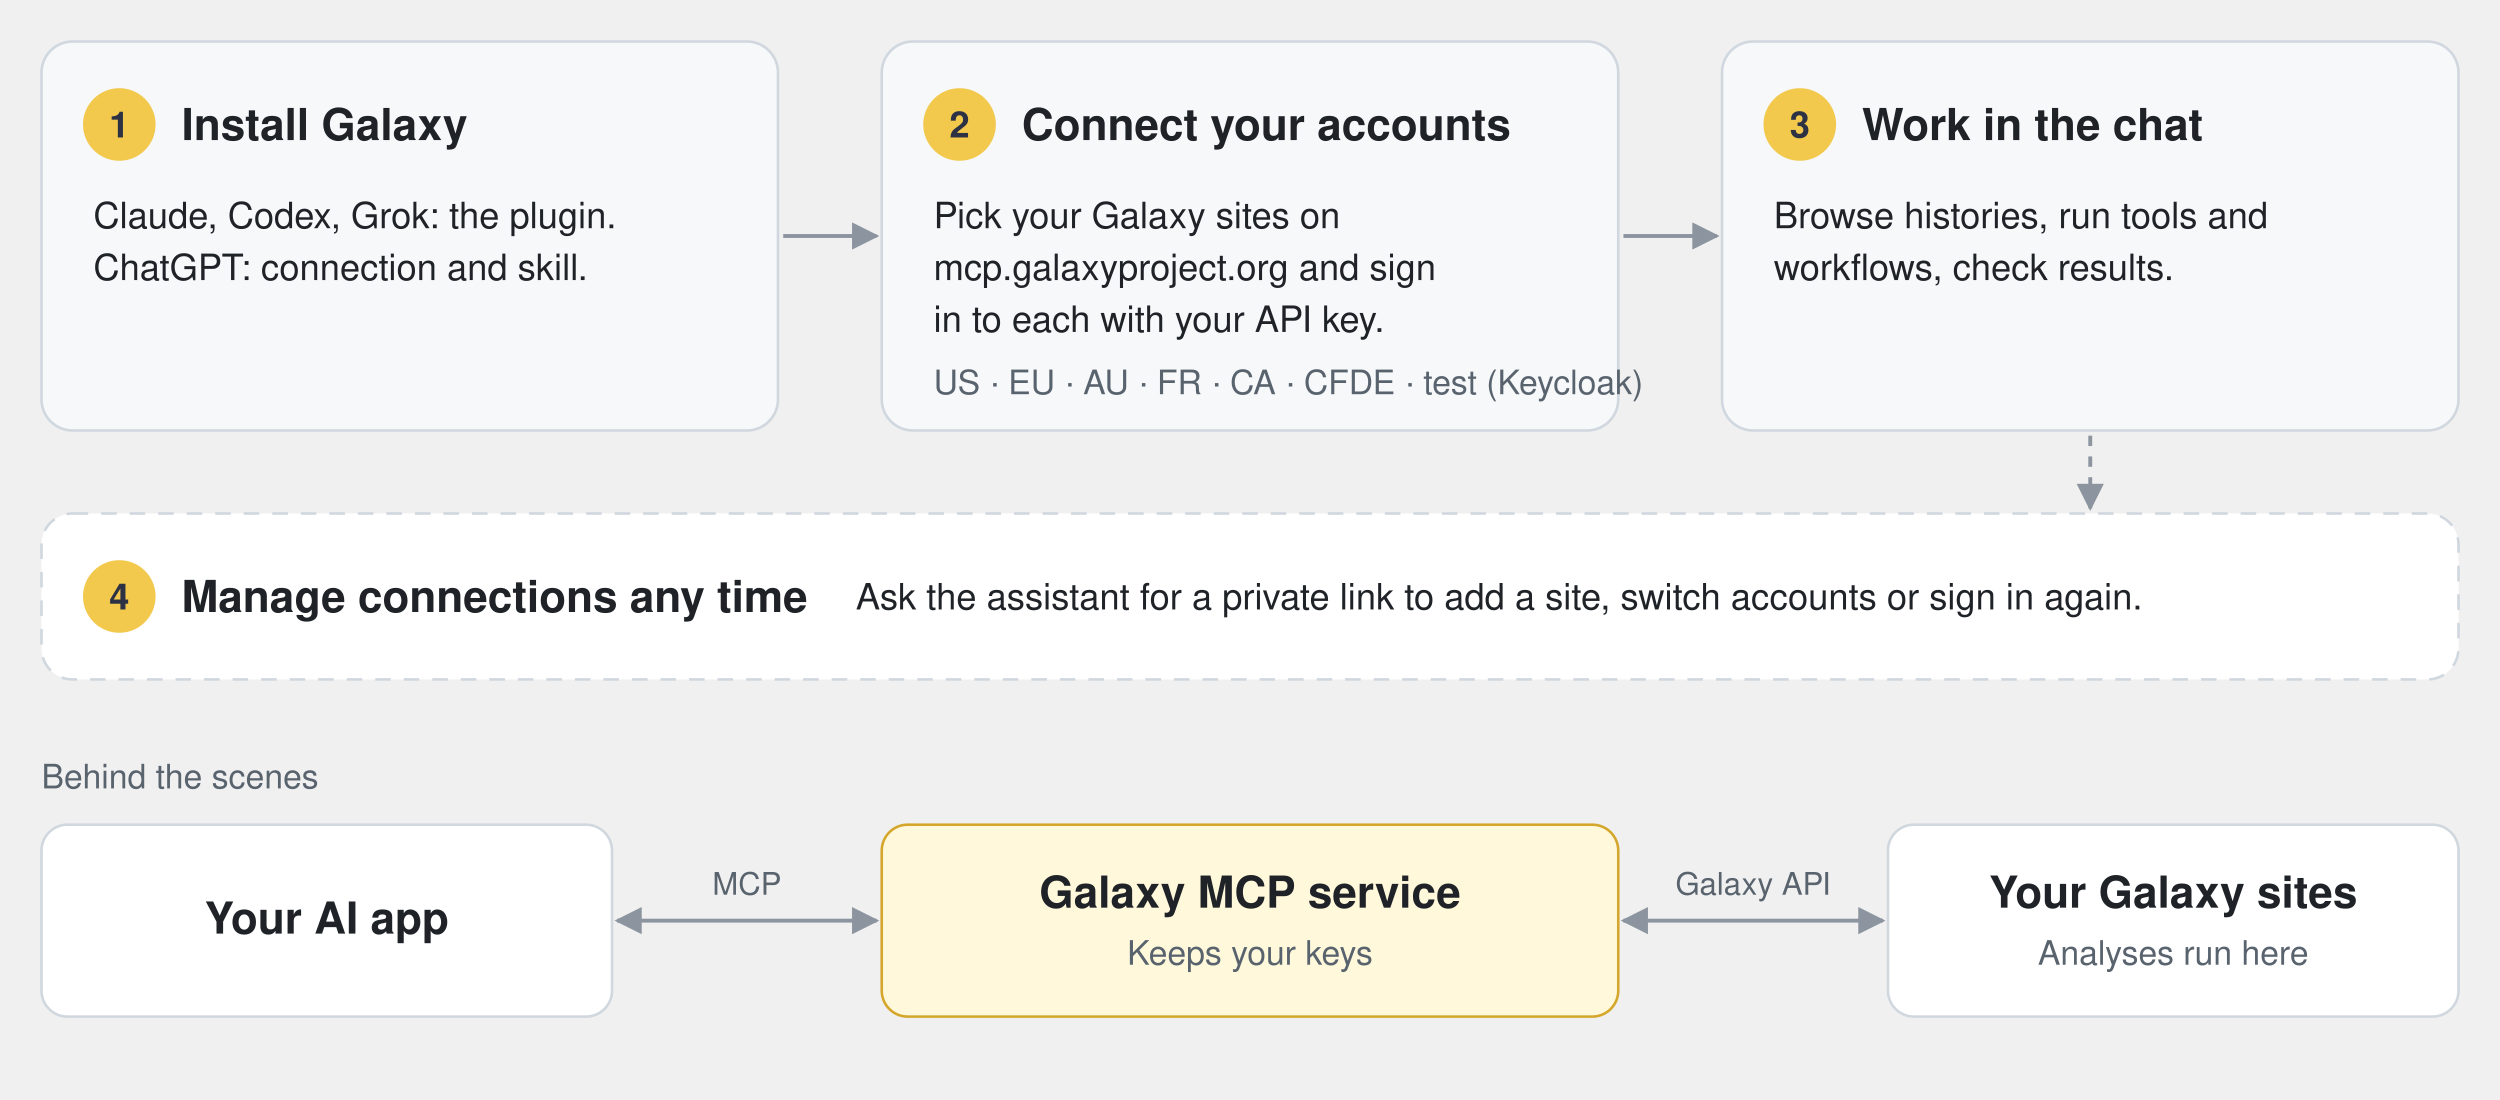
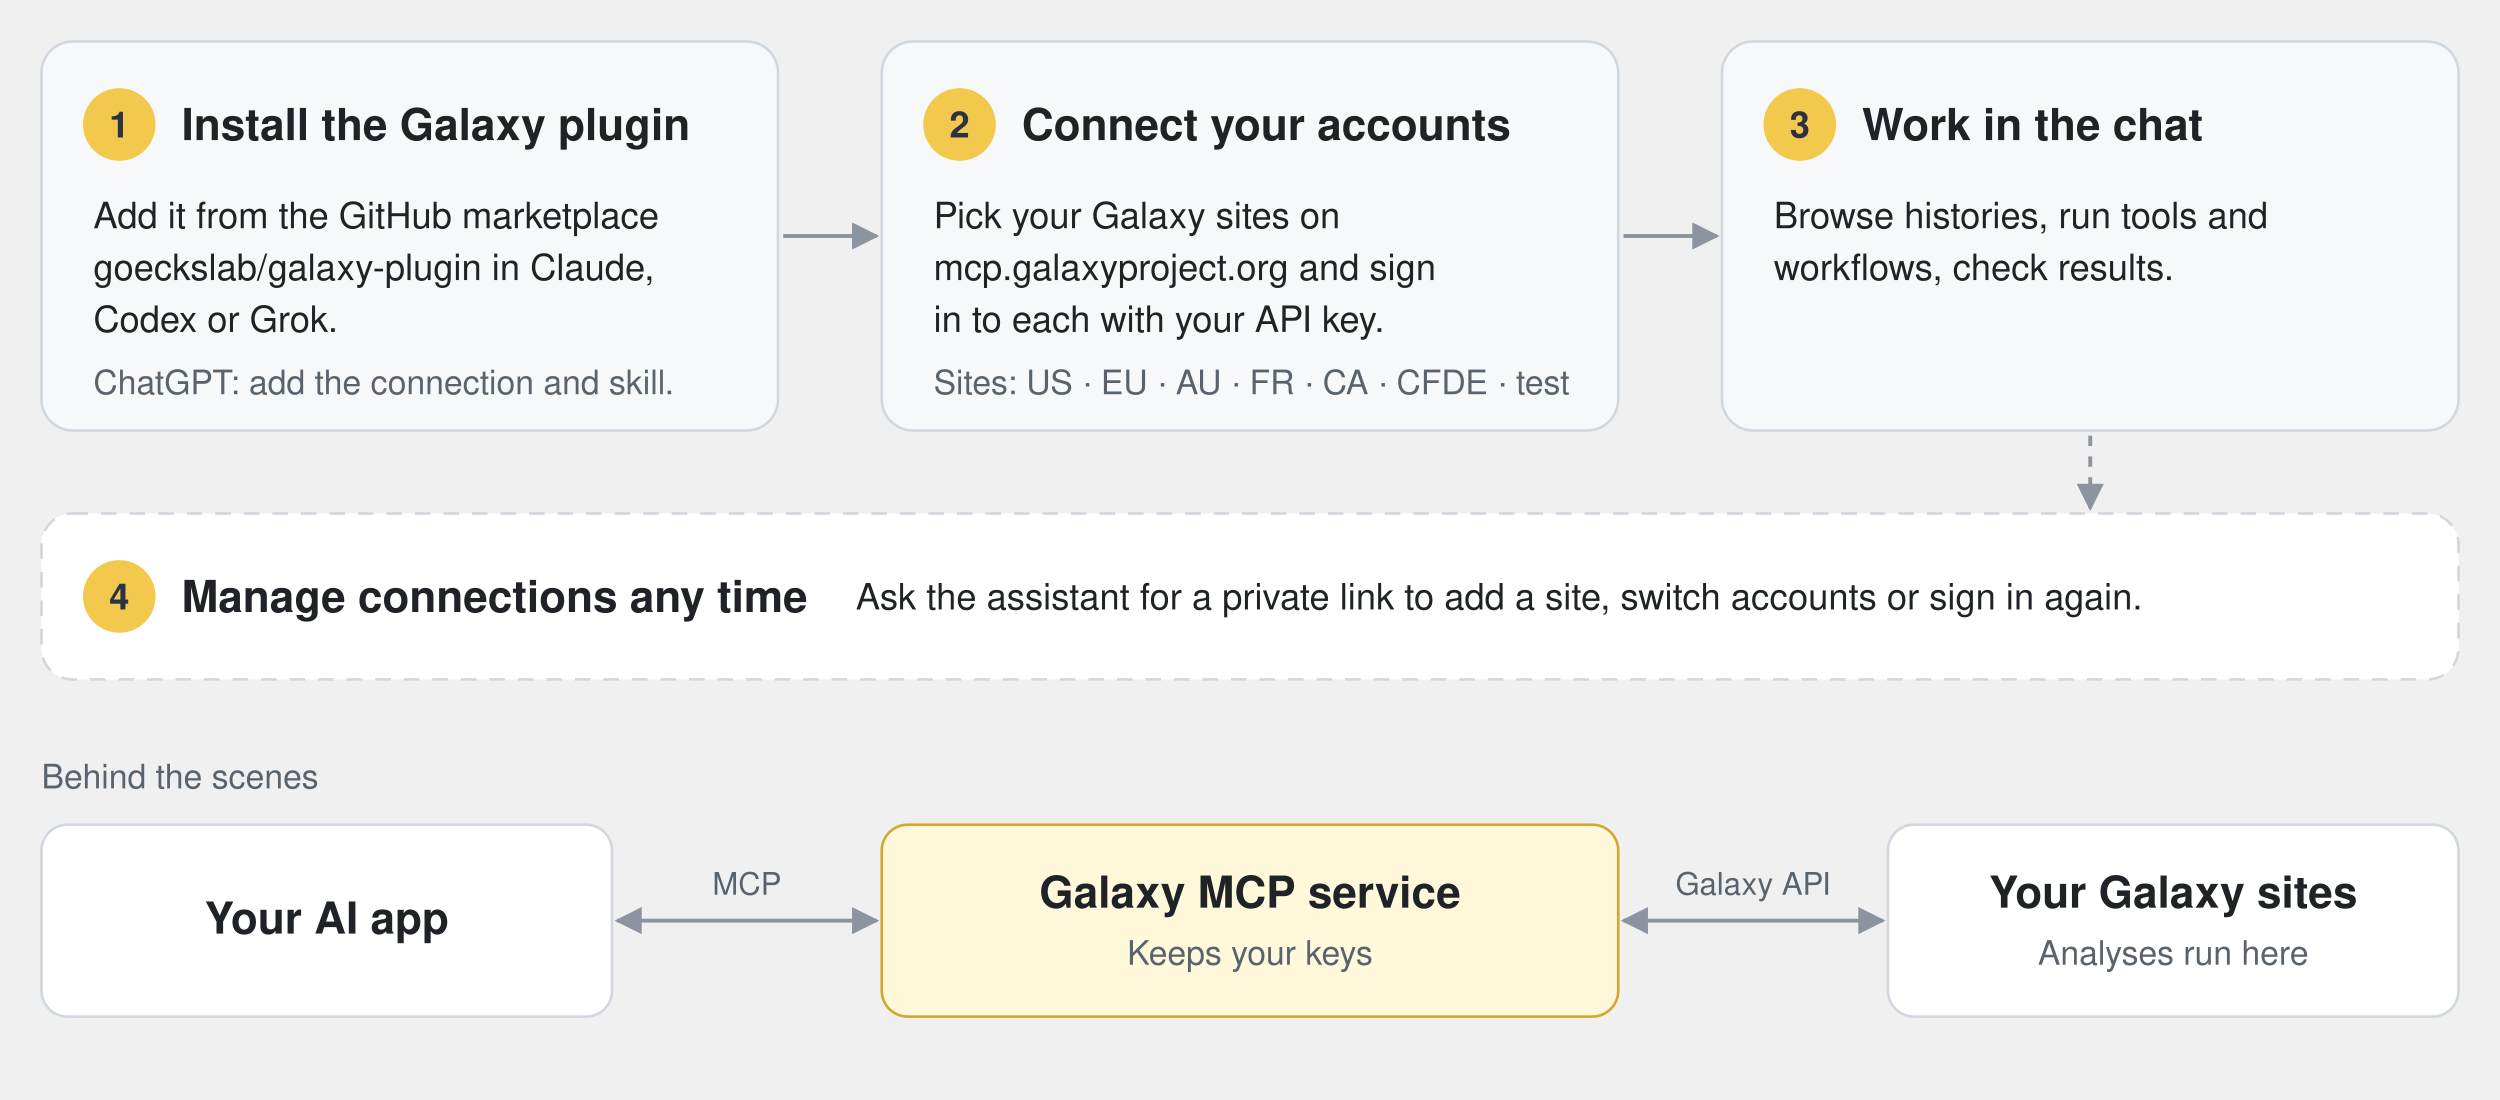
<svg xmlns="http://www.w3.org/2000/svg" viewBox="0 0 964 424" width="964" height="424" font-family="-apple-system, BlinkMacSystemFont, 'Segoe UI', Helvetica, Arial, sans-serif" role="img" aria-labelledby="t d">
  <style>
    .card { fill: #f6f8fa; stroke: #d0d7de; }
    .wide { fill: #ffffff; stroke: #d0d7de; stroke-dasharray: 6 5; }
    .pill { fill: #ffffff; stroke: #d0d7de; }
    .hub { fill: #fff8db; stroke: #d4a72c; }
    .h { fill: #1f2328; font-size: 17px; font-weight: 600; }
    .b { fill: #1f2328; font-size: 14px; }
    .m { fill: #59636e; font-size: 13px; }
    .badge { fill: #f2c94c; }
    .num { fill: #2c3143; font-size: 14px; font-weight: 700; }
    .line { stroke: #8c959f; stroke-width: 1.5; fill: none; }
    .head { fill: #8c959f; }
    .lbl { fill: #59636e; font-size: 12px; }
    @media (prefers-color-scheme: dark) {
      .card { fill: #161b22; stroke: #30363d; }
      .wide, .pill { fill: #0d1117; stroke: #3d444d; }
      .hub { fill: #2b2412; stroke: #9e7a1e; }
      .h, .b { fill: #e6edf3; }
      .m, .lbl { fill: #9198a1; }
      .line { stroke: #6e7681; }
      .head { fill: #6e7681; }
    }
  </style>
  <defs>
    <marker id="arrow" viewBox="0 0 10 10" refX="9" refY="5" markerWidth="7" markerHeight="7" orient="auto-start-reverse">
      <path class="head" d="M0 0 L10 5 L0 10 z" />
    </marker>
  </defs>
  <rect class="card" x="16" y="16" width="284" height="150" rx="12" />
  <circle class="badge" cx="46" cy="48" r="14" />
  <text class="num" x="46" y="53" text-anchor="middle">1</text>
-   <text class="h" x="70" y="54">Install Galaxy</text>
+   <text class="h" x="70" y="54">Install the Galaxy plugin</text>
  <text class="b">
-     <tspan x="36" y="88">Claude, Codex, Grok: the plugin.</tspan>
-     <tspan x="36" dy="20">ChatGPT: connection and skill.</tspan>
+     <tspan x="36" y="88">Add it from the GitHub marketplace</tspan>
+     <tspan x="36" dy="20">goeckslab/galaxy-plugin in Claude,</tspan>
+     <tspan x="36" dy="20">Codex or Grok.</tspan>
  </text>
+   <text class="m" x="36" y="152">ChatGPT: add the connection and skill.</text>
  <path class="line" d="M302 91 H338" marker-end="url(#arrow)" />
  <rect class="card" x="340" y="16" width="284" height="150" rx="12" />
  <circle class="badge" cx="370" cy="48" r="14" />
  <text class="num" x="370" y="53" text-anchor="middle">2</text>
  <text class="h" x="394" y="54">Connect your accounts</text>
  <text class="b">
    <tspan x="360" y="88">Pick your Galaxy sites on</tspan>
    <tspan x="360" dy="20">mcp.galaxyproject.org and sign</tspan>
    <tspan x="360" dy="20">in to each with your API key.</tspan>
  </text>
-   <text class="m" x="360" y="152">US · EU · AU · FR · CA · CFDE · test (Keycloak)</text>
+   <text class="m" x="360" y="152">Sites: US · EU · AU · FR · CA · CFDE · test</text>
  <path class="line" d="M626 91 H662" marker-end="url(#arrow)" />
  <rect class="card" x="664" y="16" width="284" height="150" rx="12" />
  <circle class="badge" cx="694" cy="48" r="14" />
  <text class="num" x="694" y="53" text-anchor="middle">3</text>
  <text class="h" x="718" y="54">Work in the chat</text>
  <text class="b">
    <tspan x="684" y="88">Browse histories, run tools and</tspan>
    <tspan x="684" dy="20">workflows, check results.</tspan>
  </text>
  <path class="line" d="M806 168 V196" stroke-dasharray="4 4" marker-end="url(#arrow)" />
  <rect class="wide" x="16" y="198" width="932" height="64" rx="12" />
  <circle class="badge" cx="46" cy="230" r="14" />
  <text class="num" x="46" y="235" text-anchor="middle">4</text>
  <text class="h" x="70" y="236">Manage connections any time</text>
  <text class="b" x="330" y="235">Ask the assistant for a private link to add a site, switch accounts or sign in again.</text>
  <text class="m" x="16" y="304">Behind the scenes</text>
  <rect class="pill" x="16" y="318" width="220" height="74" rx="10" />
  <text class="h" x="126" y="360" text-anchor="middle">Your AI app</text>
  <path class="line" d="M238 355 H338" marker-end="url(#arrow)" marker-start="url(#arrow)" />
  <text class="lbl" x="288" y="345" text-anchor="middle">MCP</text>
  <rect class="hub" x="340" y="318" width="284" height="74" rx="10" />
  <text class="h" x="482" y="350" text-anchor="middle">Galaxy MCP service</text>
  <text class="m" x="482" y="372" text-anchor="middle">Keeps your keys</text>
  <path class="line" d="M626 355 H726" marker-end="url(#arrow)" marker-start="url(#arrow)" />
  <text class="lbl" x="676" y="345" text-anchor="middle">Galaxy API</text>
  <rect class="pill" x="728" y="318" width="220" height="74" rx="10" />
  <text class="h" x="838" y="350" text-anchor="middle">Your Galaxy sites</text>
  <text class="m" x="838" y="372" text-anchor="middle">Analyses run here</text>
</svg>
